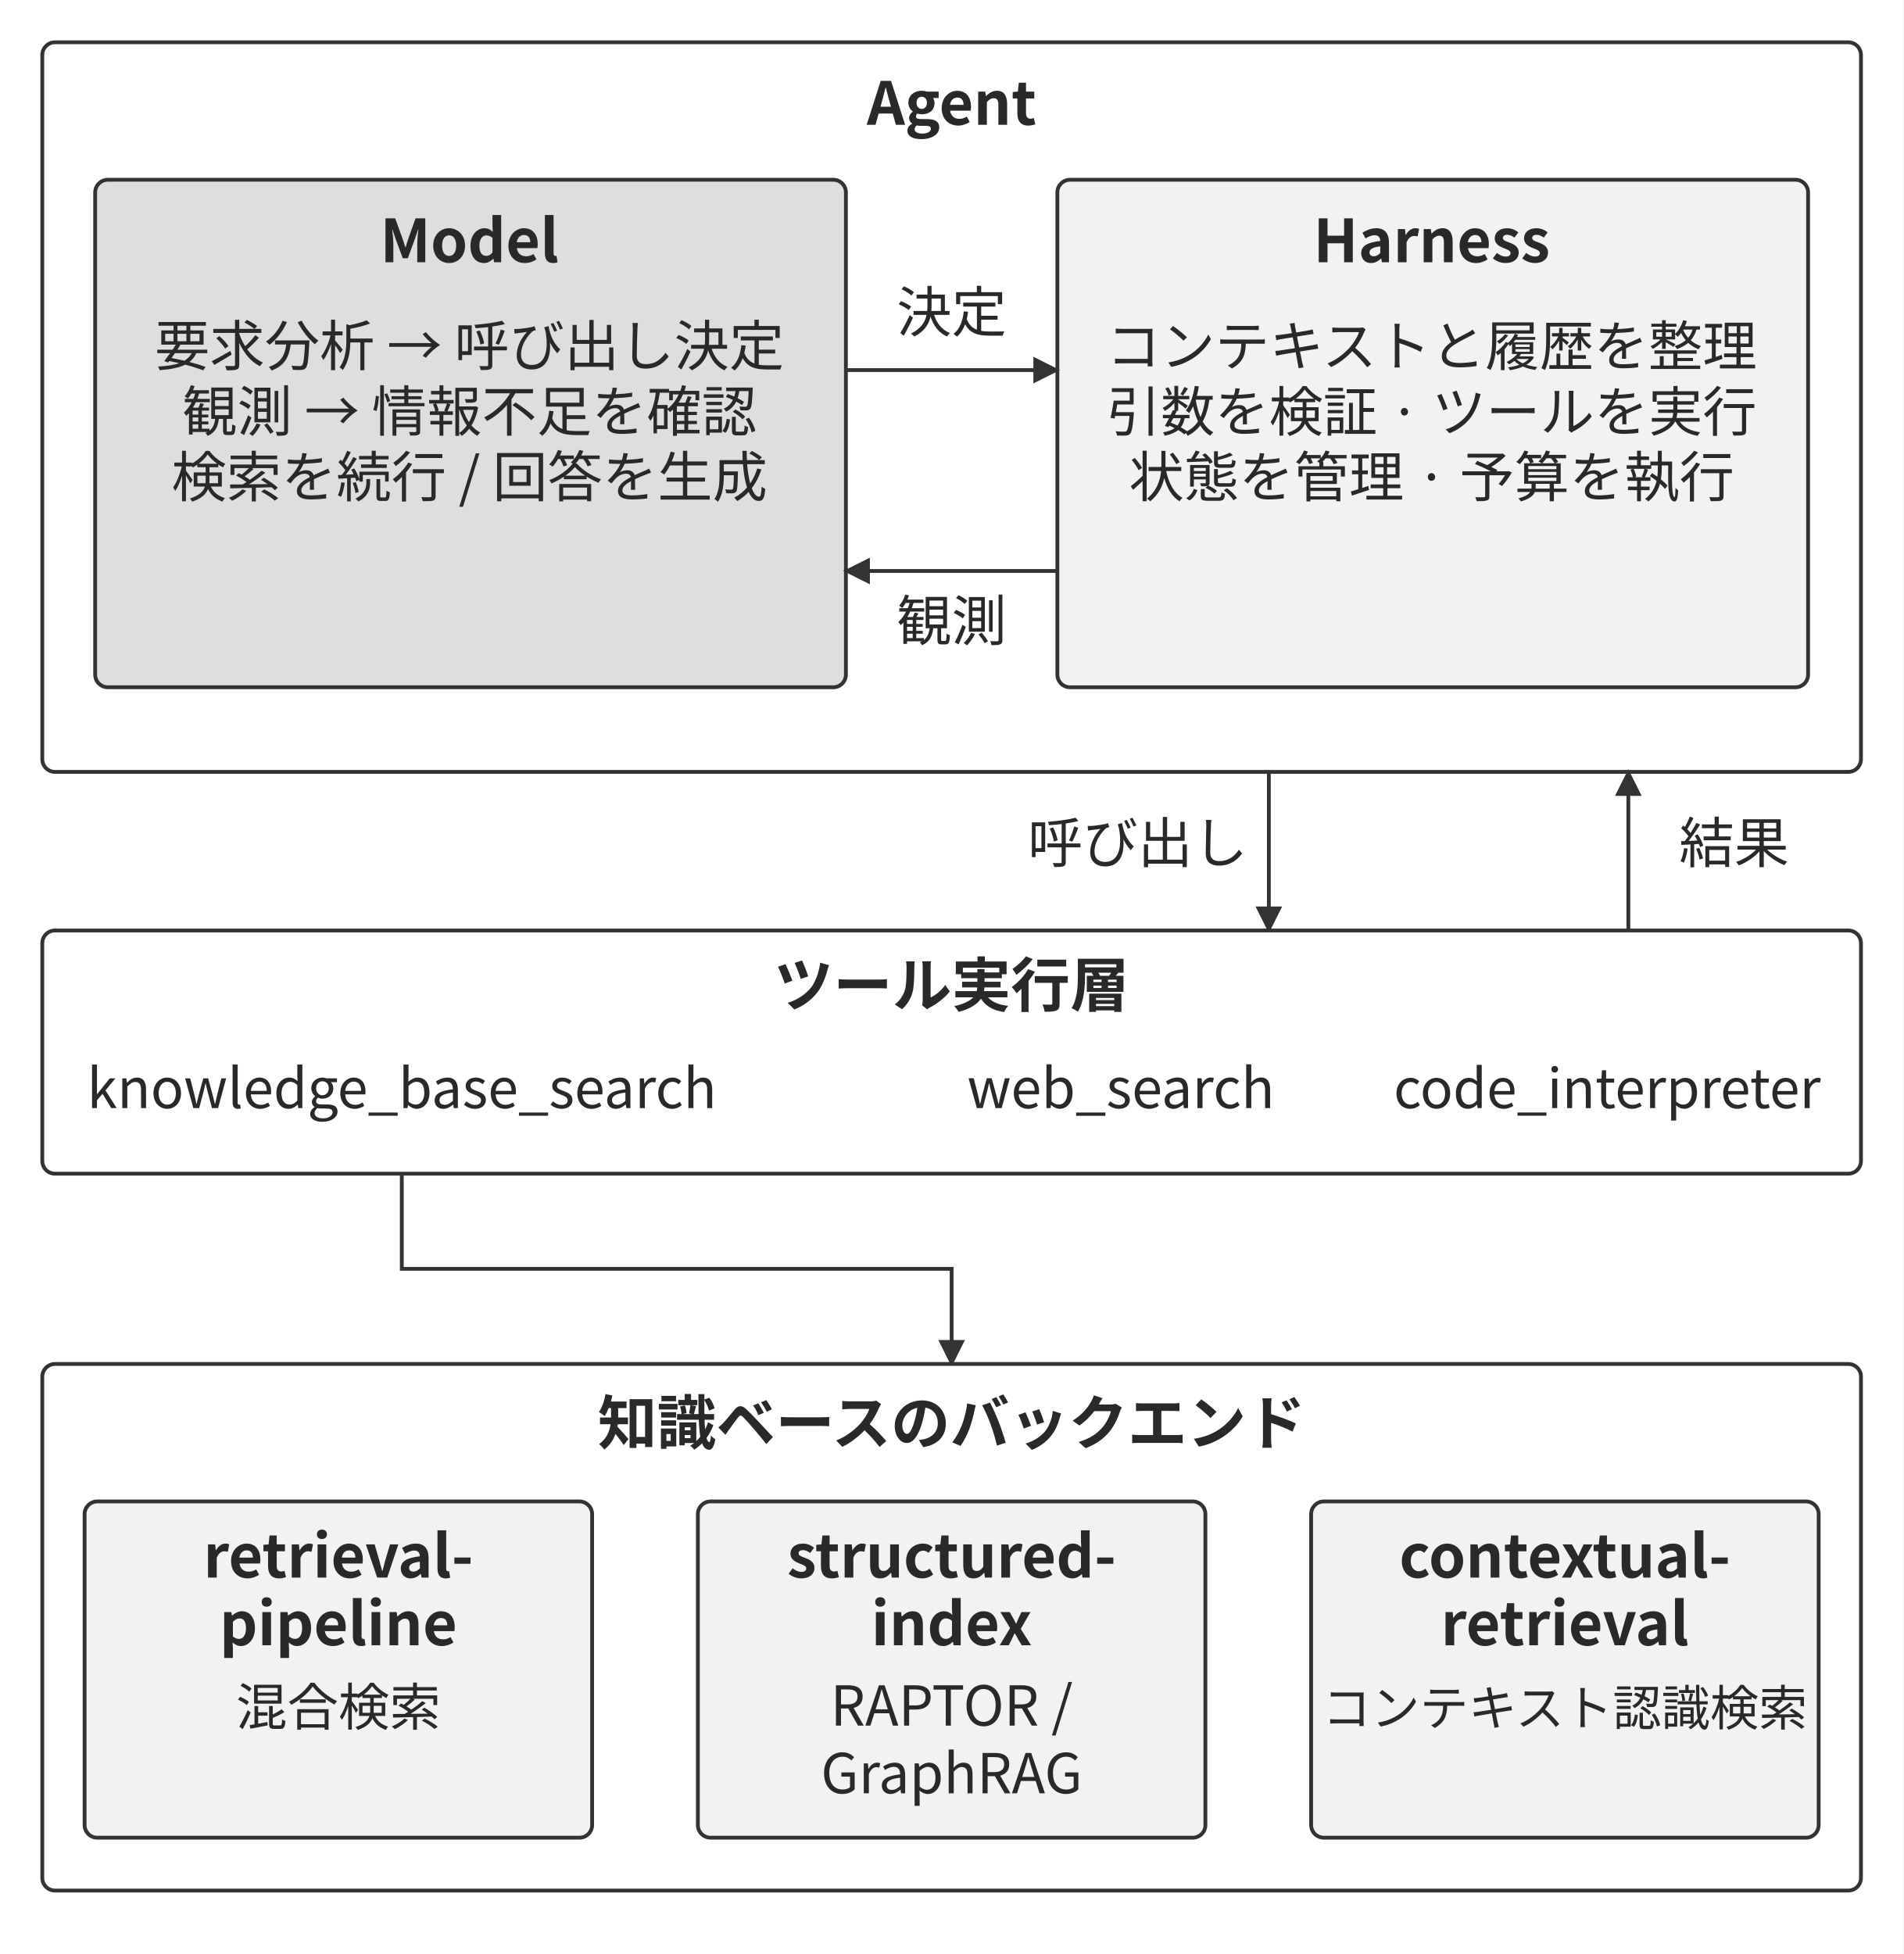
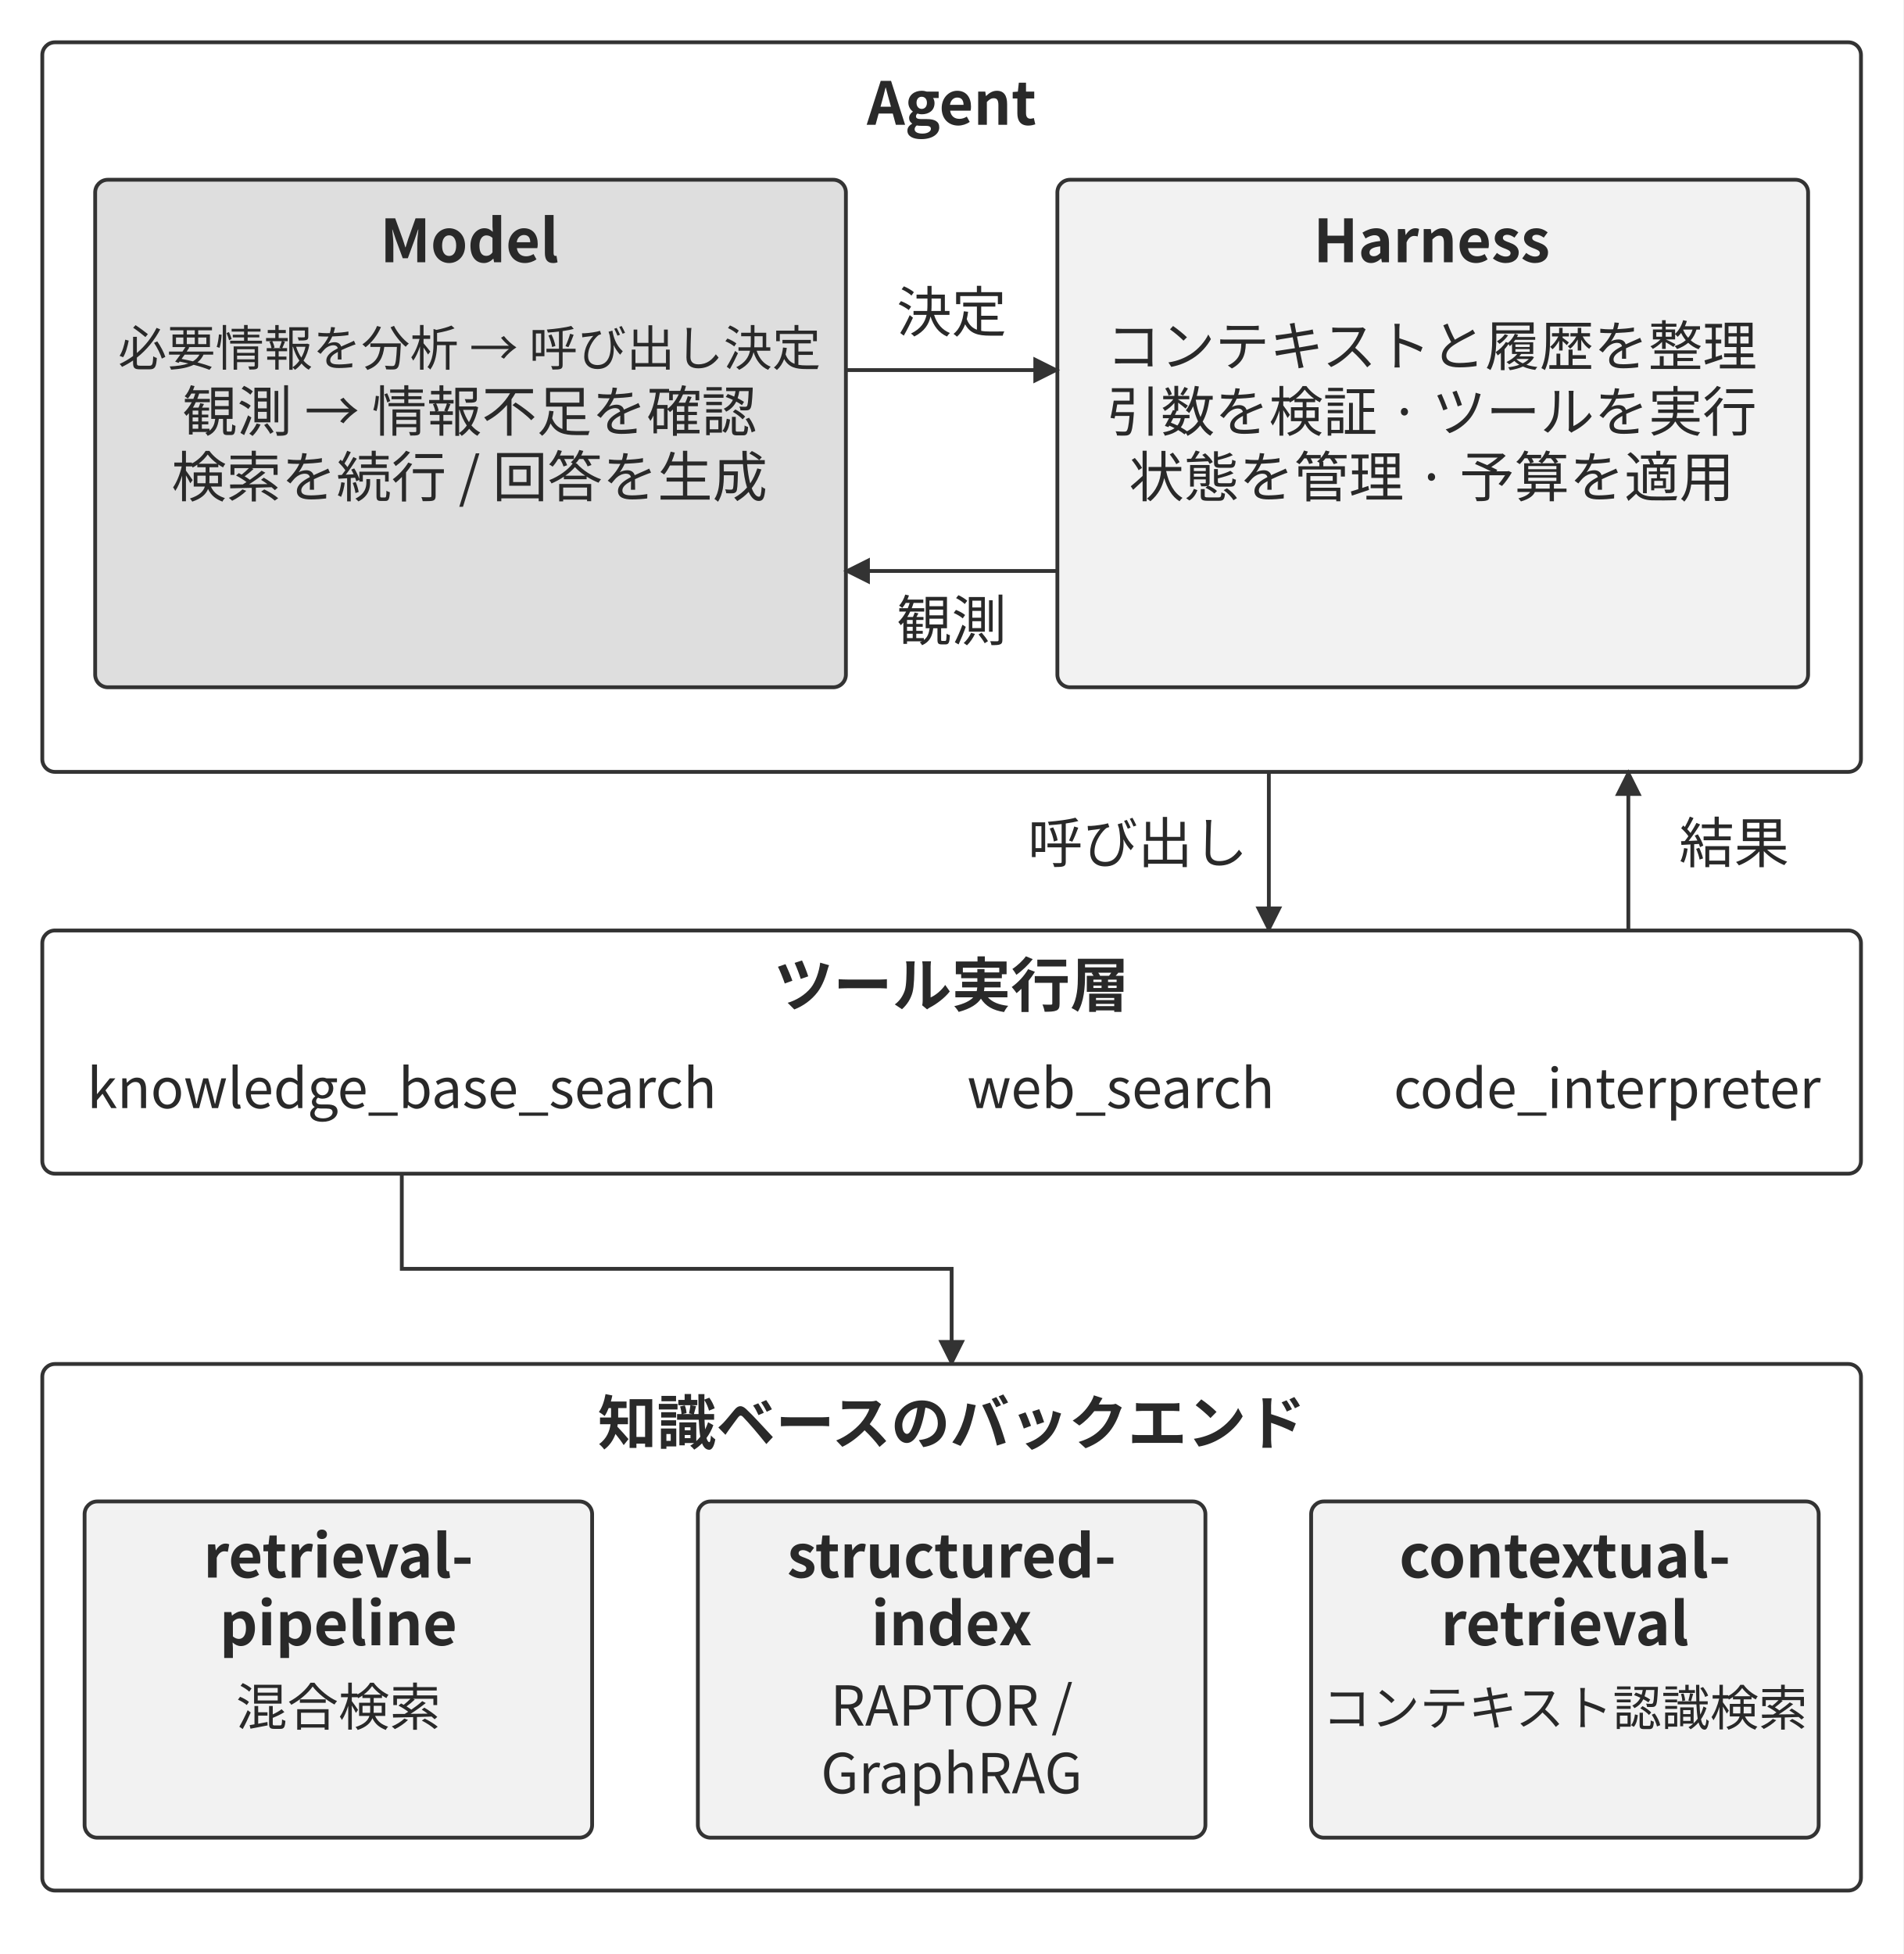
<svg xmlns="http://www.w3.org/2000/svg" width="106.000mm" height="108.827mm" viewBox="0 0 900 924" role="img" aria-labelledby="title desc">
  <defs>
    <marker id="arrow" viewBox="0 0 10 10" refX="9" refY="5" markerWidth="7" markerHeight="7" orient="auto-start-reverse">
      <path d="M0 0 L10 5 L0 10 Z" fill="#333333" />
    </marker>
  </defs>
  <rect width="900" height="924" fill="#ffffff" y="0" />
  <rect x="20" y="20" width="860" height="345" rx="6" fill="#ffffff" stroke="#333333" stroke-width="1.8" />
  <text x="450" y="59" text-anchor="middle" font-family="&quot;Noto Sans CJK JP&quot;, &quot;Source Han Sans JP&quot;, &quot;Hiragino Sans&quot;, &quot;Yu Gothic&quot;, sans-serif" font-size="28.0" font-weight="700" fill="#292929">Agent</text>
  <rect x="45" y="85" width="355" height="240" rx="6" fill="#dedede" stroke="#333333" stroke-width="1.8" />
  <text x="222" y="124" text-anchor="middle" font-family="&quot;Noto Sans CJK JP&quot;, &quot;Source Han Sans JP&quot;, &quot;Hiragino Sans&quot;, &quot;Yu Gothic&quot;, sans-serif" font-size="28.0" font-weight="700" fill="#292929">Model</text>
-   <text x="222" y="173" text-anchor="middle" font-family="&quot;Noto Sans CJK JP&quot;, &quot;Source Han Sans JP&quot;, &quot;Hiragino Sans&quot;, &quot;Yu Gothic&quot;, sans-serif" font-size="26.0" font-weight="400" fill="#292929">要求分析 → 呼び出し決定</text>
+   <text x="222" y="173" text-anchor="middle" font-family="&quot;Noto Sans CJK JP&quot;, &quot;Source Han Sans JP&quot;, &quot;Hiragino Sans&quot;, &quot;Yu Gothic&quot;, sans-serif" font-size="23" font-weight="400" fill="#292929">必要情報を分析 → 呼び出し決定</text>
  <text x="222" y="204" text-anchor="middle" font-family="&quot;Noto Sans CJK JP&quot;, &quot;Source Han Sans JP&quot;, &quot;Hiragino Sans&quot;, &quot;Yu Gothic&quot;, sans-serif" font-size="26.0" font-weight="400" fill="#292929">観測 → 情報不足を確認</text>
  <text x="222" y="235" text-anchor="middle" font-family="&quot;Noto Sans CJK JP&quot;, &quot;Source Han Sans JP&quot;, &quot;Hiragino Sans&quot;, &quot;Yu Gothic&quot;, sans-serif" font-size="26.0" font-weight="400" fill="#292929">検索を続行 / 回答を生成</text>
  <rect x="500" y="85" width="355" height="240" rx="6" fill="#f2f2f2" stroke="#333333" stroke-width="1.8" />
  <text x="677" y="124" text-anchor="middle" font-family="&quot;Noto Sans CJK JP&quot;, &quot;Source Han Sans JP&quot;, &quot;Hiragino Sans&quot;, &quot;Yu Gothic&quot;, sans-serif" font-size="28.0" font-weight="700" fill="#292929">Harness</text>
  <text x="677" y="173" text-anchor="middle" font-family="&quot;Noto Sans CJK JP&quot;, &quot;Source Han Sans JP&quot;, &quot;Hiragino Sans&quot;, &quot;Yu Gothic&quot;, sans-serif" font-size="25.7" font-weight="400" fill="#292929">コンテキストと履歴を整理</text>
  <text x="677" y="204" text-anchor="middle" font-family="&quot;Noto Sans CJK JP&quot;, &quot;Source Han Sans JP&quot;, &quot;Hiragino Sans&quot;, &quot;Yu Gothic&quot;, sans-serif" font-size="25.6" font-weight="400" fill="#292929">引数を検証 · ツールを実行</text>
-   <text x="677" y="235" text-anchor="middle" font-family="&quot;Noto Sans CJK JP&quot;, &quot;Source Han Sans JP&quot;, &quot;Hiragino Sans&quot;, &quot;Yu Gothic&quot;, sans-serif" font-size="26.0" font-weight="400" fill="#292929">状態を管理 · 予算を執行</text>
+   <text x="677" y="235" text-anchor="middle" font-family="&quot;Noto Sans CJK JP&quot;, &quot;Source Han Sans JP&quot;, &quot;Hiragino Sans&quot;, &quot;Yu Gothic&quot;, sans-serif" font-size="26.0" font-weight="400" fill="#292929">状態を管理 · 予算を適用</text>
  <path d="M400 175 L500 175" fill="none" stroke="#333333" stroke-width="1.8" marker-end="url(#arrow)" />
  <path d="M500 270 L400 270" fill="none" stroke="#333333" stroke-width="1.8" marker-end="url(#arrow)" />
  <text x="450" y="157" text-anchor="middle" font-family="&quot;Noto Sans CJK JP&quot;, &quot;Source Han Sans JP&quot;, &quot;Hiragino Sans&quot;, &quot;Yu Gothic&quot;, sans-serif" font-size="26.0" font-weight="400" fill="#292929">決定</text>
  <text x="450" y="303" text-anchor="middle" font-family="&quot;Noto Sans CJK JP&quot;, &quot;Source Han Sans JP&quot;, &quot;Hiragino Sans&quot;, &quot;Yu Gothic&quot;, sans-serif" font-size="26.0" font-weight="400" fill="#292929">観測</text>
  <path d="M600 365 L600 440" fill="none" stroke="#333333" stroke-width="1.8" marker-end="url(#arrow)" />
  <text x="538" y="408" text-anchor="middle" font-family="&quot;Noto Sans CJK JP&quot;, &quot;Source Han Sans JP&quot;, &quot;Hiragino Sans&quot;, &quot;Yu Gothic&quot;, sans-serif" font-size="26.0" font-weight="400" fill="#292929">呼び出し</text>
  <path d="M770 440 L770 365" fill="none" stroke="#333333" stroke-width="1.8" marker-end="url(#arrow)" />
  <text x="820" y="408" text-anchor="middle" font-family="&quot;Noto Sans CJK JP&quot;, &quot;Source Han Sans JP&quot;, &quot;Hiragino Sans&quot;, &quot;Yu Gothic&quot;, sans-serif" font-size="26.0" font-weight="400" fill="#292929">結果</text>
  <rect x="20" y="440" width="860" height="115" rx="6" fill="#ffffff" stroke="#333333" stroke-width="1.8" />
  <text x="450" y="476" text-anchor="middle" font-family="&quot;Noto Sans CJK JP&quot;, &quot;Source Han Sans JP&quot;, &quot;Hiragino Sans&quot;, &quot;Yu Gothic&quot;, sans-serif" font-size="28.0" font-weight="700" fill="#292929">ツール実行層</text>
  <text x="190" y="524" text-anchor="middle" font-family="&quot;Noto Sans CJK JP&quot;, &quot;Source Han Sans JP&quot;, &quot;Hiragino Sans&quot;, &quot;Yu Gothic&quot;, sans-serif" font-size="25.9" font-weight="400" fill="#292929">knowledge_base_search</text>
  <text x="530" y="524" text-anchor="middle" font-family="&quot;Noto Sans CJK JP&quot;, &quot;Source Han Sans JP&quot;, &quot;Hiragino Sans&quot;, &quot;Yu Gothic&quot;, sans-serif" font-size="26.0" font-weight="400" fill="#292929">web_search</text>
  <text x="760" y="524" text-anchor="middle" font-family="&quot;Noto Sans CJK JP&quot;, &quot;Source Han Sans JP&quot;, &quot;Hiragino Sans&quot;, &quot;Yu Gothic&quot;, sans-serif" font-size="25.7" font-weight="400" fill="#292929">code_interpreter</text>
  <path d="M190 555 L190 600 L450 600 L450 645" fill="none" stroke="#333333" stroke-width="1.8" marker-end="url(#arrow)" />
  <rect x="20" y="645" width="860" height="249" rx="6" fill="#ffffff" stroke="#333333" stroke-width="1.8" />
  <text x="450" y="683" text-anchor="middle" font-family="&quot;Noto Sans CJK JP&quot;, &quot;Source Han Sans JP&quot;, &quot;Hiragino Sans&quot;, &quot;Yu Gothic&quot;, sans-serif" font-size="28.0" font-weight="700" fill="#292929">知識ベースのバックエンド</text>
  <rect x="40" y="710" width="240" height="159" rx="6" fill="#f2f2f2" stroke="#333333" stroke-width="1.8" />
  <text x="160" y="746" text-anchor="middle" font-family="&quot;Noto Sans CJK JP&quot;, &quot;Source Han Sans JP&quot;, &quot;Hiragino Sans&quot;, &quot;Yu Gothic&quot;, sans-serif" font-size="28.0" font-weight="700" fill="#292929">retrieval-</text>
  <text x="160" y="778" text-anchor="middle" font-family="&quot;Noto Sans CJK JP&quot;, &quot;Source Han Sans JP&quot;, &quot;Hiragino Sans&quot;, &quot;Yu Gothic&quot;, sans-serif" font-size="28.0" font-weight="700" fill="#292929">pipeline</text>
  <text x="160" y="816" text-anchor="middle" font-family="&quot;Noto Sans CJK JP&quot;, &quot;Source Han Sans JP&quot;, &quot;Hiragino Sans&quot;, &quot;Yu Gothic&quot;, sans-serif" font-size="24.2" font-weight="400" fill="#292929">混合検索</text>
  <rect x="330" y="710" width="240" height="159" rx="6" fill="#f2f2f2" stroke="#333333" stroke-width="1.8" />
  <text x="450" y="746" text-anchor="middle" font-family="&quot;Noto Sans CJK JP&quot;, &quot;Source Han Sans JP&quot;, &quot;Hiragino Sans&quot;, &quot;Yu Gothic&quot;, sans-serif" font-size="28.0" font-weight="700" fill="#292929">structured-</text>
  <text x="450" y="778" text-anchor="middle" font-family="&quot;Noto Sans CJK JP&quot;, &quot;Source Han Sans JP&quot;, &quot;Hiragino Sans&quot;, &quot;Yu Gothic&quot;, sans-serif" font-size="28.0" font-weight="700" fill="#292929">index</text>
  <text x="450" y="816" text-anchor="middle" font-family="&quot;Noto Sans CJK JP&quot;, &quot;Source Han Sans JP&quot;, &quot;Hiragino Sans&quot;, &quot;Yu Gothic&quot;, sans-serif" font-size="26.0" font-weight="400" fill="#292929">RAPTOR /</text>
  <text x="450" y="848" text-anchor="middle" font-family="&quot;Noto Sans CJK JP&quot;, &quot;Source Han Sans JP&quot;, &quot;Hiragino Sans&quot;, &quot;Yu Gothic&quot;, sans-serif" font-size="26.0" font-weight="400" fill="#292929">GraphRAG</text>
  <rect x="620" y="710" width="240" height="159" rx="6" fill="#f2f2f2" stroke="#333333" stroke-width="1.8" />
  <text x="740" y="746" text-anchor="middle" font-family="&quot;Noto Sans CJK JP&quot;, &quot;Source Han Sans JP&quot;, &quot;Hiragino Sans&quot;, &quot;Yu Gothic&quot;, sans-serif" font-size="28.0" font-weight="700" fill="#292929">contextual-</text>
  <text x="740" y="778" text-anchor="middle" font-family="&quot;Noto Sans CJK JP&quot;, &quot;Source Han Sans JP&quot;, &quot;Hiragino Sans&quot;, &quot;Yu Gothic&quot;, sans-serif" font-size="28.0" font-weight="700" fill="#292929">retrieval</text>
  <text x="740" y="816" text-anchor="middle" font-family="&quot;Noto Sans CJK JP&quot;, &quot;Source Han Sans JP&quot;, &quot;Hiragino Sans&quot;, &quot;Yu Gothic&quot;, sans-serif" font-size="23" font-weight="400" fill="#292929">コンテキスト認識検索</text>
  <defs />
</svg>
